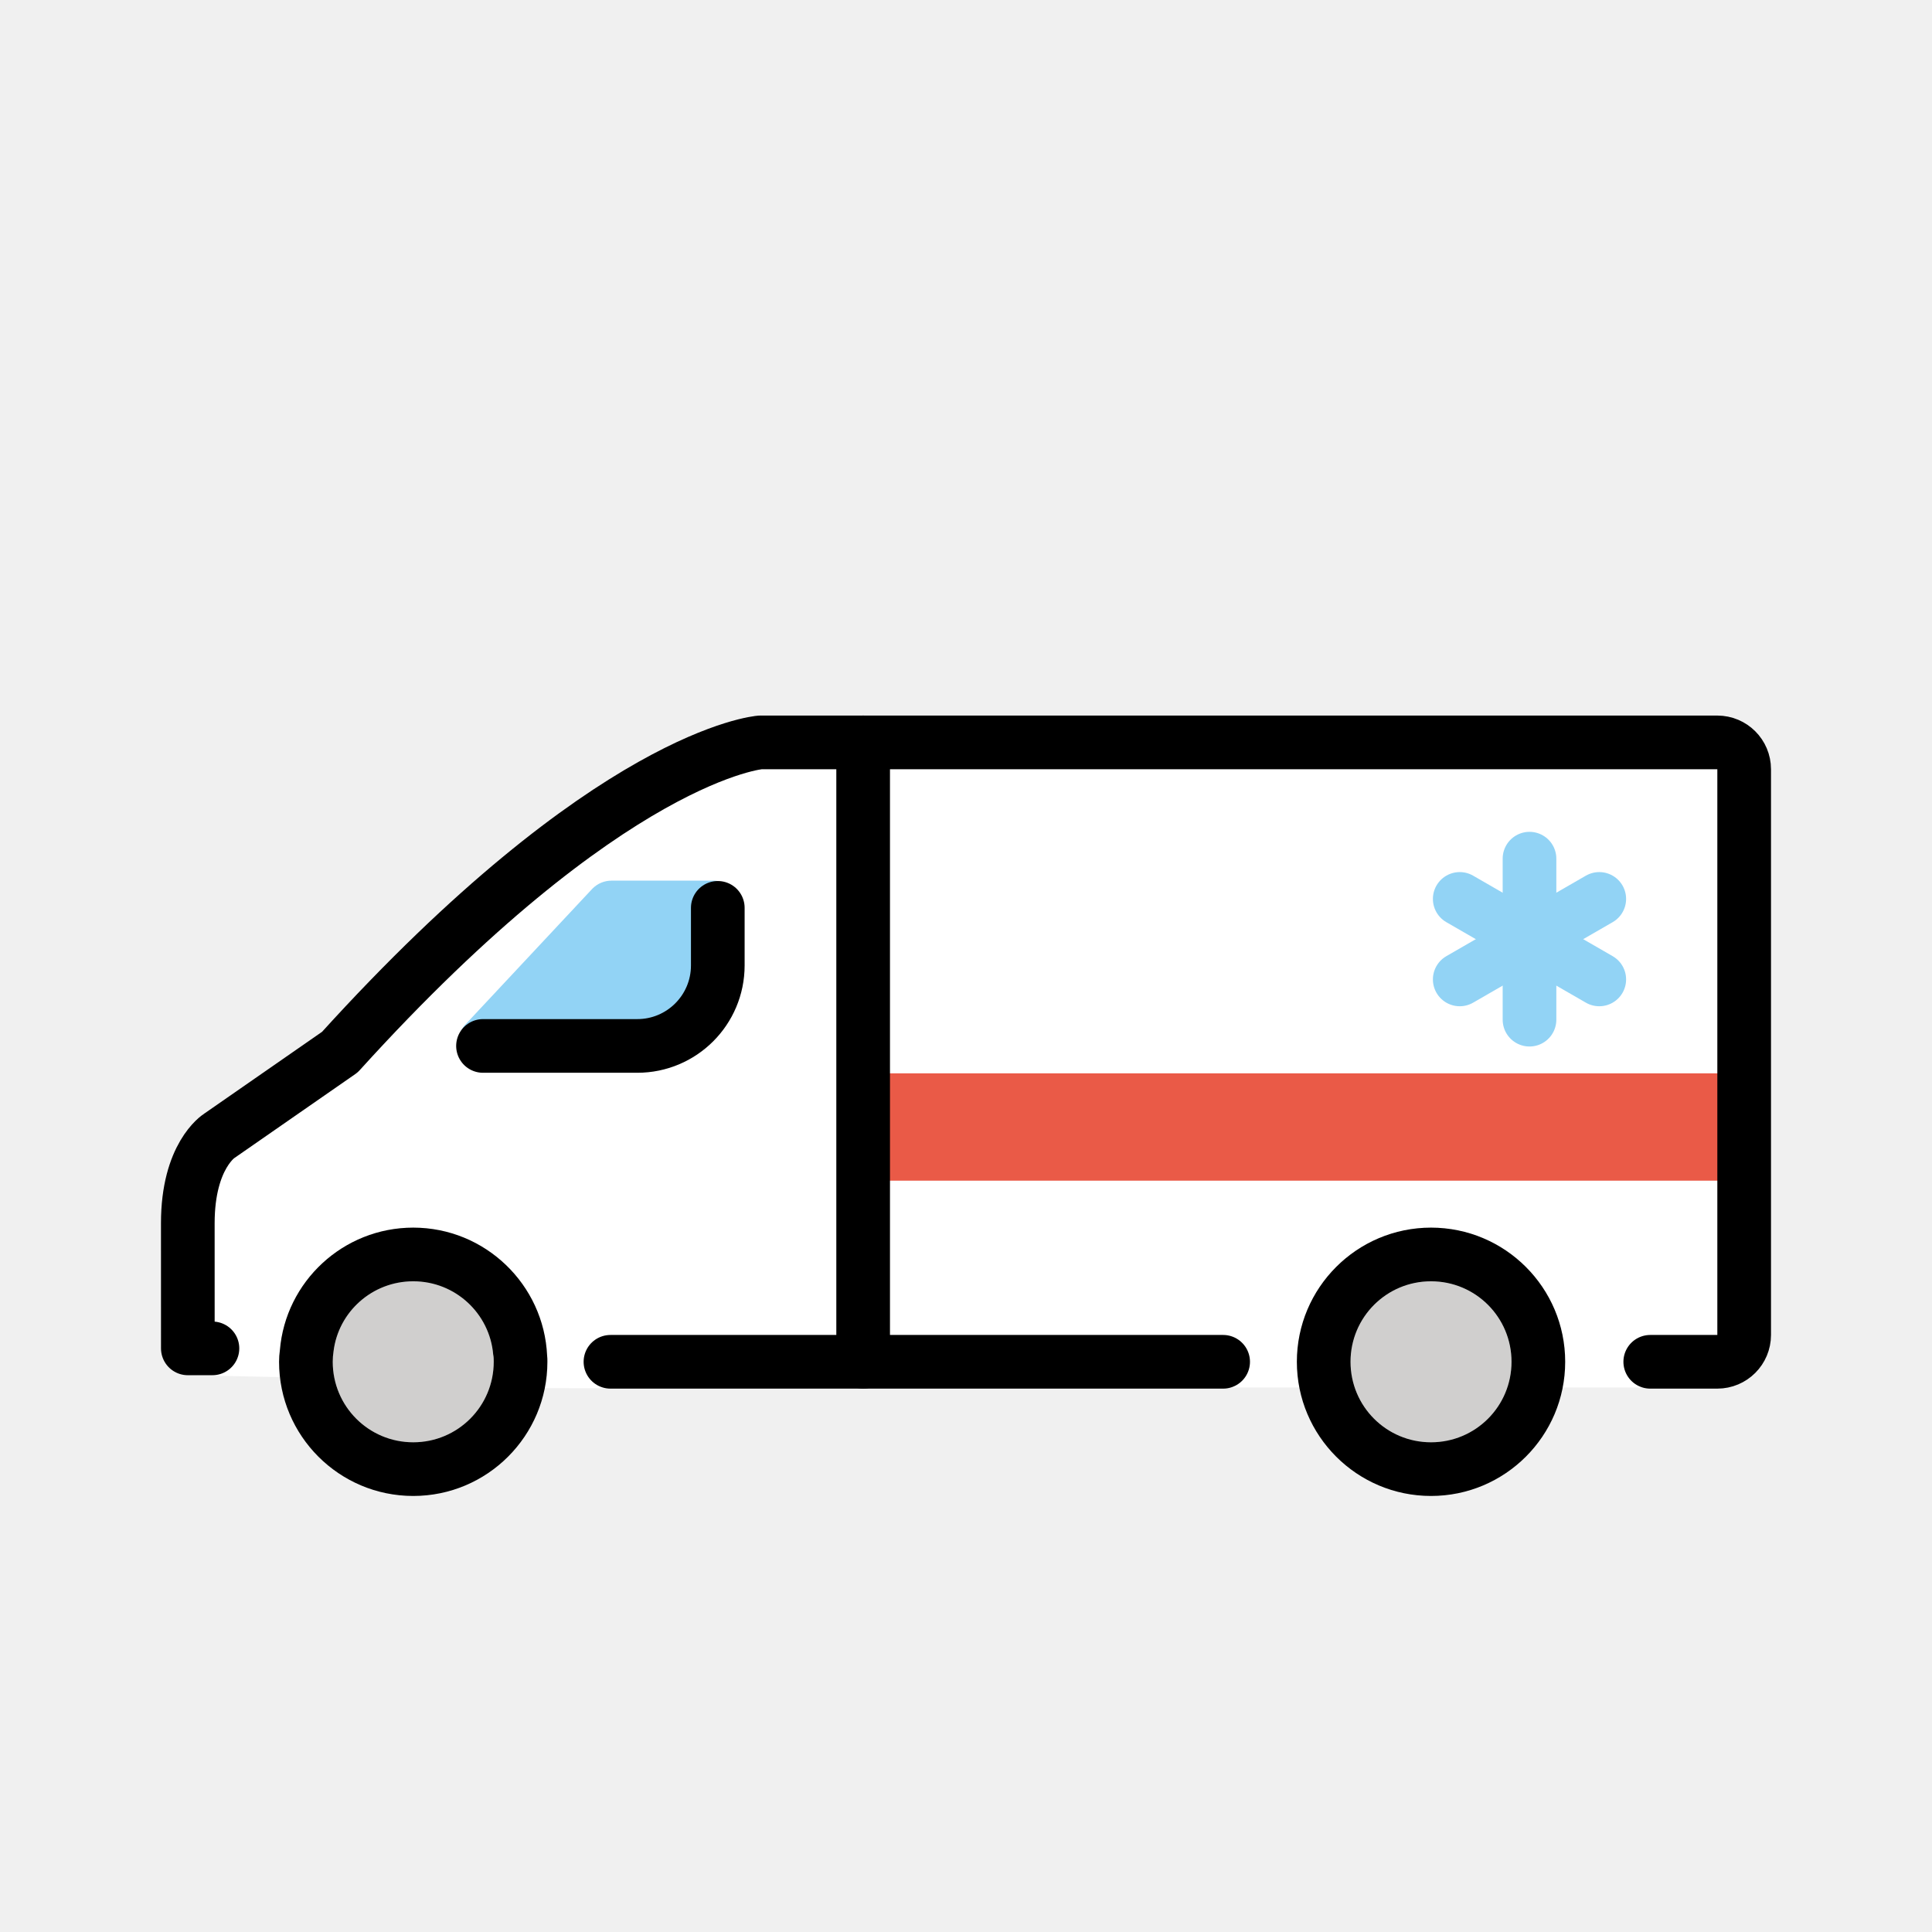
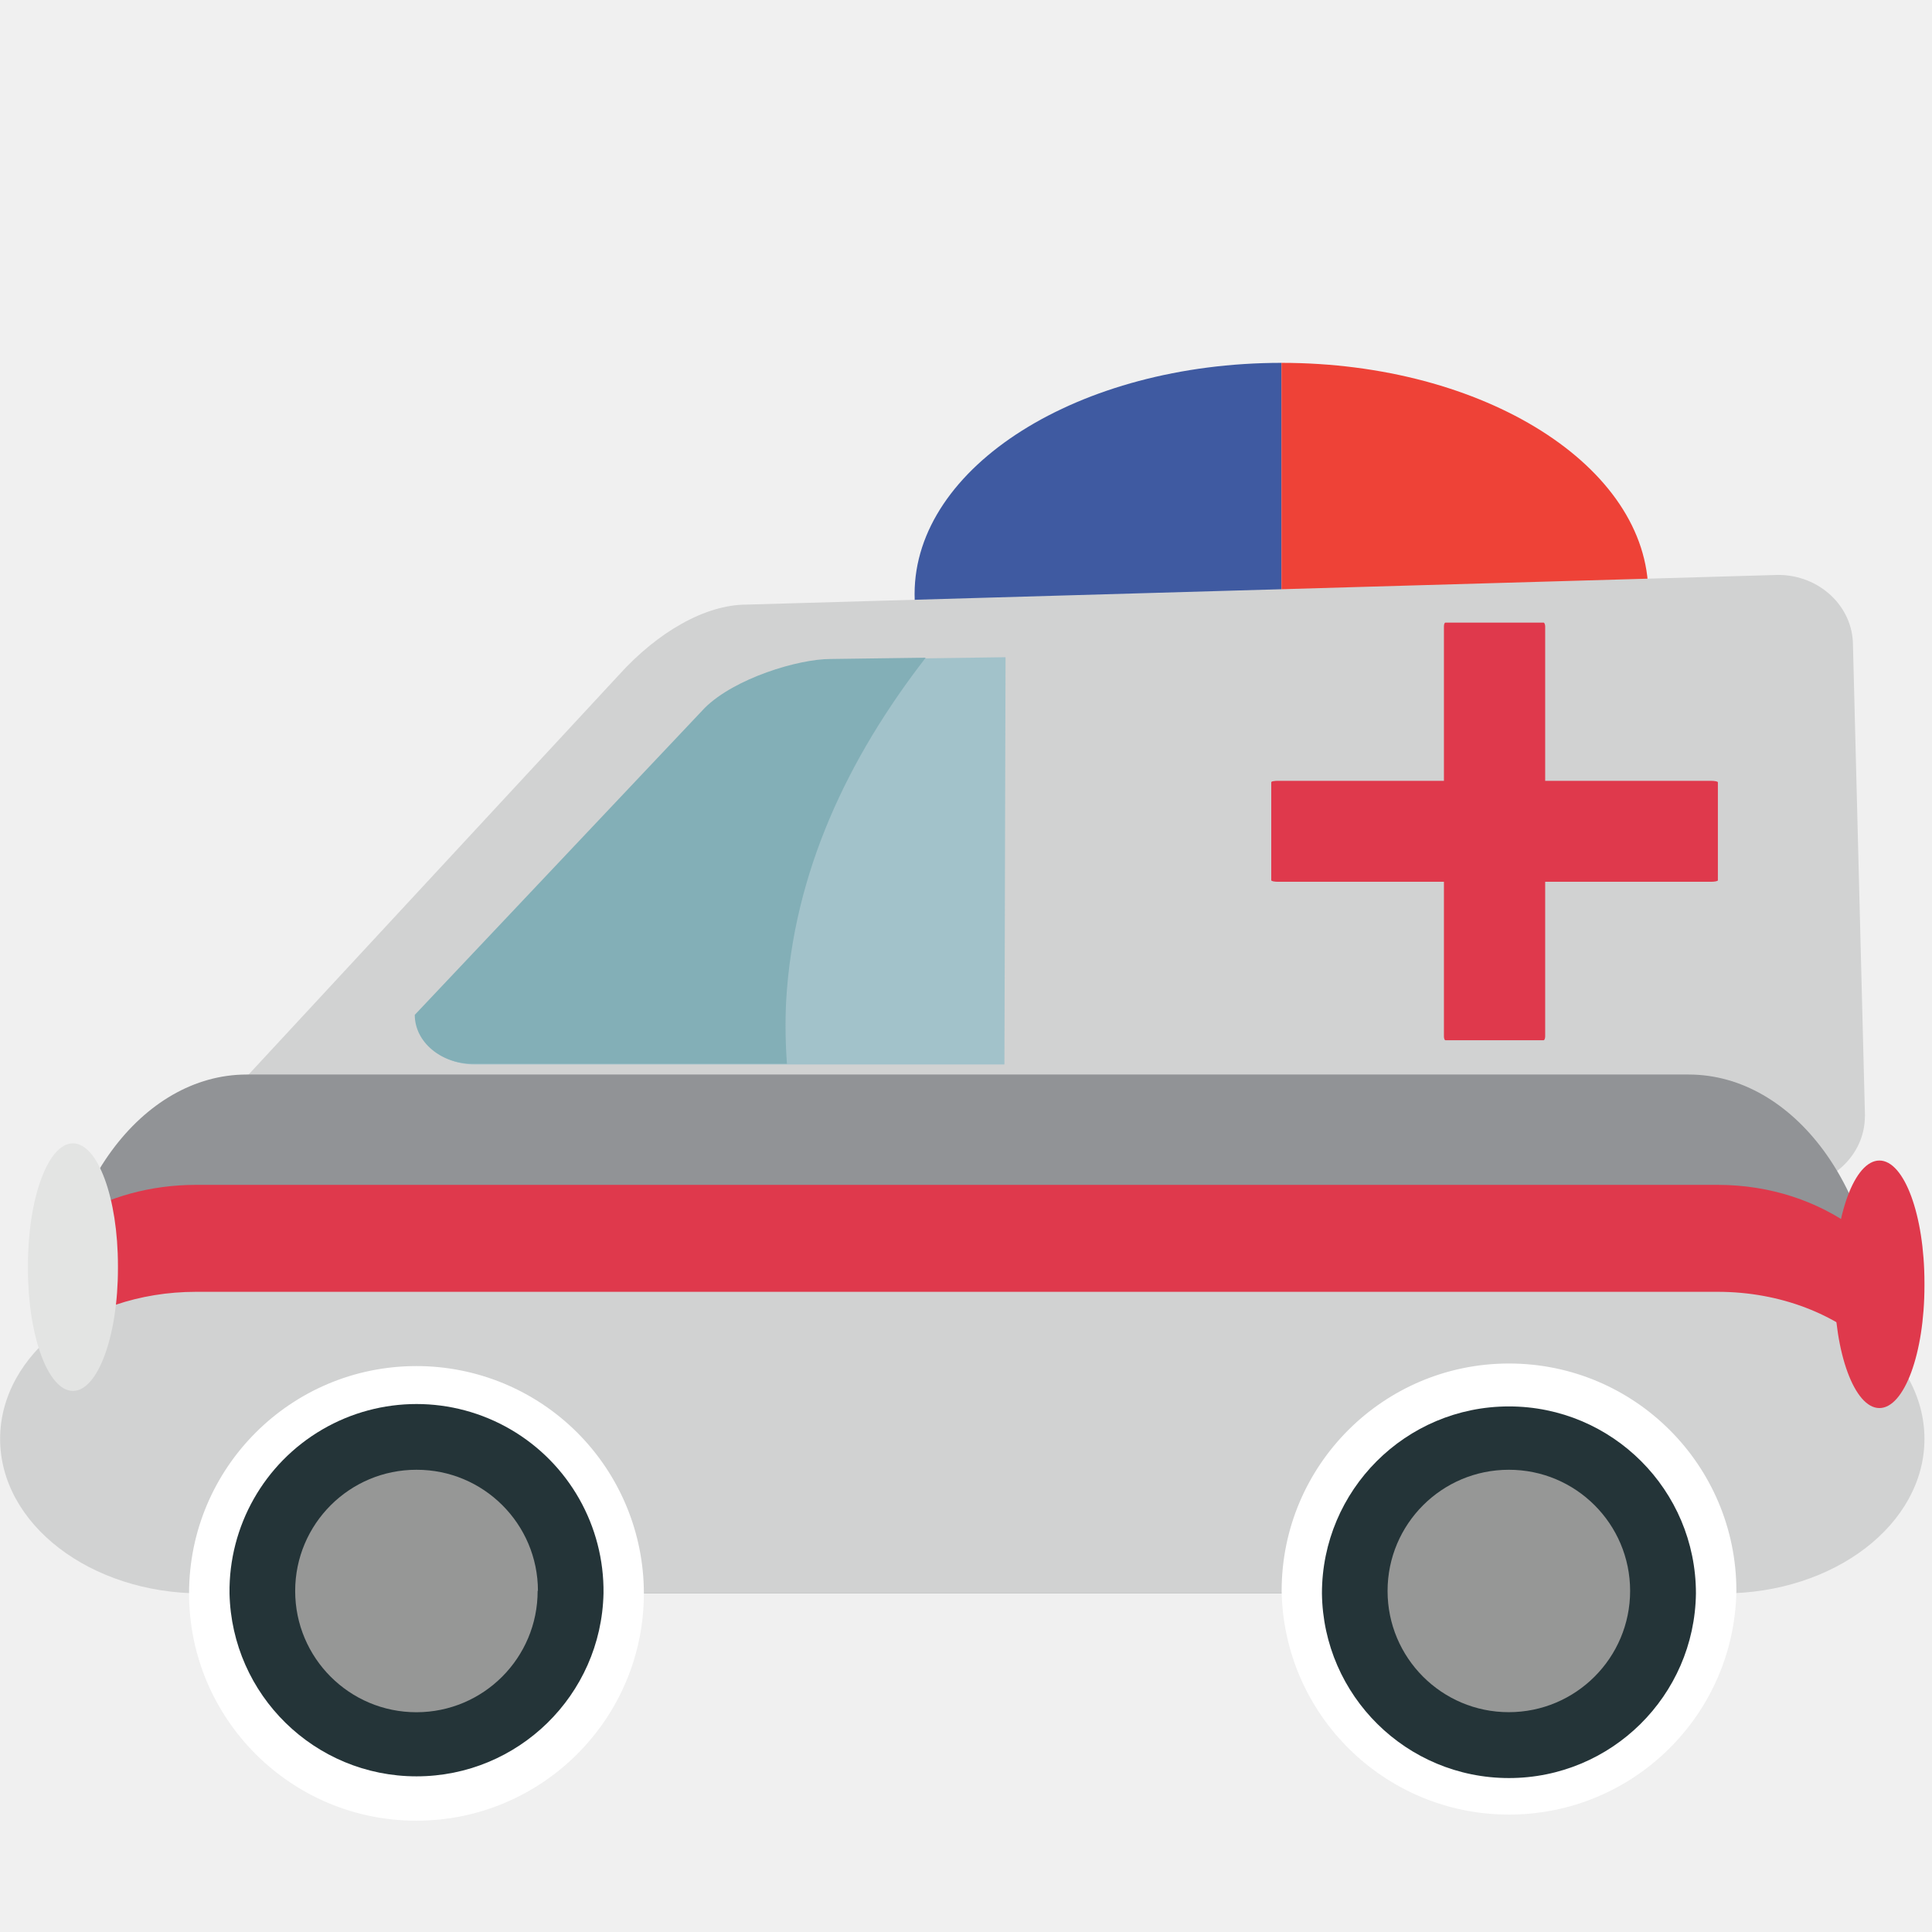
- <svg xmlns="http://www.w3.org/2000/svg" id="emoji" viewBox="0 0 72 72">
-   <g id="line-supplement">
-     <line x1="57" x2="57" y1="32" y2="38" fill="none" stroke="#000000" stroke-linecap="round" stroke-linejoin="round" stroke-miterlimit="10" stroke-width="2" />
-     <line x1="54.4" x2="59.6" y1="33.5" y2="36.5" fill="none" stroke="#000000" stroke-linecap="round" stroke-linejoin="round" stroke-miterlimit="10" stroke-width="2" />
-     <line x1="54.4" x2="59.6" y1="36.5" y2="33.5" fill="none" stroke="#000000" stroke-linecap="round" stroke-linejoin="round" stroke-miterlimit="10" stroke-width="2" />
-     <rect x="32" y="40" width="33" height="4" fill="#000000" />
-   </g>
-   <g id="color">
-     <path fill="#FFFFFF" stroke="none" d="M65,28.67v21.08c0,0.55-0.45,1.958-1,1.958h-6.67c0-2.76-1.24-5.958-4-5.958c-2.76,0-4,3.198-4,5.958 H32.17V27.67H64C64.55,27.67,65,28.11,65,28.67z" />
-     <path fill="#FFFFFF" stroke="none" d="M32.17,27.67v24.08l-11.932-0.018c-0.12-2.65-2.158-5.982-4.838-5.982c-2.61,0-4.76,3.01-4.97,5.57 L7,51.25c0,0,0-2.75,0-5.67c0-0.12,0-0.23,0.01-0.34c0-0.11,0.01-0.21,0.02-0.31c0.05-0.62,0.18-1.11,0.34-1.48 c0.1-0.25,0.21-0.44,0.32-0.6c0-0.01,0-0.01,0-0.01c0.06-0.07,0.11-0.14,0.16-0.2c0.04-0.06,0.09-0.11,0.14-0.15 c0.03-0.02,0.05-0.05,0.07-0.07c0.02-0.02,0.04-0.03,0.06-0.05c0.03-0.03,0.05-0.03,0.05-0.03l4.5-3.13 c0.94-1.04,1.84-1.99,2.72-2.85c0.28-0.29,0.57-0.57,0.85-0.84c0.55-0.54,1.1-1.04,1.62-1.51c0.52-0.47,1.02-0.9,1.51-1.3 c1.45-1.2,2.74-2.12,3.85-2.81c0.38-0.24,0.73-0.44,1.06-0.63c0.33-0.19,0.65-0.35,0.94-0.5c0.29-0.15,0.56-0.27,0.82-0.38 c0.18-0.08,0.36-0.15,0.53-0.22c0.08-0.03,0.16-0.06,0.24-0.09c1-0.37,1.52-0.41,1.52-0.41H32.17z" />
-     <circle cx="53.33" cy="50.75" r="3" fill="#d0cfce" stroke="none" />
-     <path fill="#d0cfce" stroke="none" d="M18.4,50.75c0,1.66-1.34,3-3,3s-3-1.34-3-3c0-0.13,0.01-0.26,0.03-0.39c0.18-1.47,1.44-2.61,2.97-2.61 c1.57,0,2.85,1.2,2.98,2.73C18.4,50.57,18.4,50.66,18.4,50.75z" />
-     <line x1="57" x2="57" y1="32" y2="38" fill="none" stroke="#92d3f5" stroke-linecap="round" stroke-linejoin="round" stroke-miterlimit="10" stroke-width="2" />
-     <line x1="54.4" x2="59.6" y1="33.5" y2="36.5" fill="none" stroke="#92d3f5" stroke-linecap="round" stroke-linejoin="round" stroke-miterlimit="10" stroke-width="2" />
-     <line x1="54.4" x2="59.6" y1="36.5" y2="33.5" fill="none" stroke="#92d3f5" stroke-linecap="round" stroke-linejoin="round" stroke-miterlimit="10" stroke-width="2" />
-     <path fill="#92d3f5" stroke="none" d="M26.943,33.123l-0.152,5.356c0,0.16-2.101,1.35-2.26,1.361l-6.381-0.002 c-0.919,0.061-1.421-1.041-0.772-1.695l4.703-5.029c0.188-0.189,0.443-0.295,0.709-0.295h3.849 C26.808,32.82,26.943,32.956,26.943,33.123z" />
-     <rect x="32" y="40" width="33" height="4" fill="#ea5a47" />
-   </g>
-   <g id="hair" />
-   <g id="skin" />
-   <g id="skin-shadow" />
-   <g id="line">
-     <path fill="none" stroke="#000000" stroke-linecap="round" stroke-linejoin="round" stroke-miterlimit="10" stroke-width="2" d="M61.5,50.75H64c0.552,0,1-0.448,1-1V28.667c0-0.552-0.448-1-1-1H28.333c0,0-5.583,0.417-15.667,11.542l-4.5,3.125 c0,0-1.167,0.729-1.167,3.25C7,48.5,7,50.25,7,50.25h0.917" />
-     <line x1="22.75" x2="45.583" y1="50.75" y2="50.75" fill="none" stroke="#000000" stroke-linecap="round" stroke-linejoin="round" stroke-miterlimit="10" stroke-width="2" />
-     <path fill="#000000" stroke="none" d="M53.33,45.75c-2.76,0-5,2.24-5,5s2.24,5,5,5c2.76,0,5-2.24,5-5S56.09,45.75,53.33,45.75z M53.33,53.75c-1.66,0-3-1.34-3-3 s1.34-3,3-3c1.66,0,3,1.34,3,3S54.99,53.75,53.33,53.75z" />
-     <path fill="#000000" stroke="none" d="M20.39,50.52c-0.12-2.65-2.31-4.77-4.99-4.77c-2.61,0-4.76,2.01-4.97,4.57c-0.02,0.14-0.03,0.28-0.03,0.43 c0,2.76,2.24,5,5,5s5-2.24,5-5C20.4,50.67,20.4,50.59,20.39,50.52z M15.4,53.75c-1.66,0-3-1.34-3-3c0-0.13,0.01-0.26,0.03-0.39 c0.18-1.47,1.44-2.61,2.97-2.61c1.57,0,2.85,1.2,2.98,2.73c0.02,0.09,0.02,0.18,0.02,0.27C18.4,52.41,17.06,53.75,15.4,53.75z" />
-     <path fill="none" stroke="#000000" stroke-linecap="round" stroke-linejoin="round" stroke-miterlimit="10" stroke-width="2" d="M26.75,33.833v2.146c0,1.657-1.343,3-3,3H18" />
-     <line x1="32.167" x2="32.167" y1="27.667" y2="50.75" fill="none" stroke="#000000" stroke-linecap="round" stroke-linejoin="round" stroke-miterlimit="10" stroke-width="2" />
+ <svg xmlns="http://www.w3.org/2000/svg" width="64" height="64" viewBox="0 0 64 64">
+   <path fill="#3f5aa1" d="M42.45 12.02c-6.709 0-12.153 3.43-12.153 7.659c0 4.23 5.444 7.659 12.153 7.659z" />
+   <path fill="#ee4237" d="M42.45 27.337c6.713 0 12.153-3.43 12.153-7.659c0-4.23-5.44-7.658-12.153-7.658z" />
+   <path fill="#d1d2d2" d="M61.777 36.976c0 1.284-1.108 2.33-2.48 2.33H9.438c-1.372 0-2.482-1.044-2.482-2.33l13.548-14.62c1.283-1.417 2.856-2.328 4.229-2.328l34.17-.983c1.369 0 2.479 1.044 2.479 2.33l.398 15.601" />
+   <path fill="#a2c2ca" d="m33.31 21.771l-5.748.08c-1.062 0-3.167.636-4.161 1.618l-9.606 10.17c0 .897.861 1.622 1.923 1.622h17.555z" />
+   <path fill="#919396" d="M62.26 44.19c0 4.747-2.828 8.598-6.32 8.598H8.174c-3.49 0-6.322-3.852-6.322-8.598s2.832-8.595 6.322-8.595h47.764c3.494 0 6.322 3.848 6.322 8.595" />
+   <path fill="#d1d2d2" d="M63.75 47.665c0 2.826-2.988 5.119-6.674 5.119h-50.4c-3.684 0-6.672-2.293-6.672-5.119c0-2.828 2.988-5.118 6.672-5.118h50.4c3.686 0 6.674 2.29 6.674 5.118" />
+   <path fill="#df394c" d="M56.895 39.25h-50.4c-1.516 0-2.896.403-4.01 1.059a10.9 10.9 0 0 0-.806 4.076c1.213-.977 2.918-1.592 4.818-1.592h50.4c2.096 0 3.939.754 5.164 1.911c0-.094.019-.179.019-.271c0-1.356-.252-2.622-.662-3.763c-1.188-.863-2.752-1.42-4.518-1.42" />
+   <path fill="#fff" d="M21.329 52.784c0 4.153-3.375 7.529-7.539 7.529c-4.155 0-7.527-3.376-7.527-7.529a7.53 7.53 0 0 1 7.527-7.531a7.53 7.53 0 0 1 7.539 7.531M57.52 52.7a7.533 7.533 0 0 1-15.064 0a7.532 7.532 0 0 1 15.064 0" />
+   <path fill="#243438" d="M19.992 52.784a6.196 6.196 0 0 1-12.389 0a6.195 6.195 0 1 1 12.389 0" />
+   <path fill="#969796" d="M17.81 52.698a4.016 4.016 0 1 1-4.01-4.01a4.015 4.015 0 0 1 4.02 4.01" />
+   <path fill="#243438" d="M56.18 52.784a6.195 6.195 0 0 1-12.389 0a6.194 6.194 0 1 1 12.389 0" />
+   <path fill="#969796" d="M54 52.698a4.02 4.02 0 0 1-4.02 4.02a4.014 4.014 0 0 1 0-8.03a4.014 4.014 0 0 1 4.02 4.01" />
+   <path fill="#e3e4e3" d="M3.907 42.02c0 2.238-.667 4.056-1.492 4.056c-.822 0-1.49-1.817-1.49-4.056v-.091c0-2.24.668-4.054 1.49-4.054c.826 0 1.492 1.813 1.492 4.054z" />
+   <path fill="#df394c" d="M63.75 42.592c0 2.237-.669 4.052-1.492 4.052c-.822 0-1.492-1.814-1.492-4.052v-.094c0-2.242.67-4.054 1.492-4.054c.823 0 1.492 1.812 1.492 4.054z" />
+   <path fill="#83afb7" d="M26.04 33.2c.238-4.322 2.068-8.11 4.625-11.413l-3.156.043c-1.062 0-3.168.636-4.161 1.618l-9.608 10.17c0 .897.861 1.622 1.922 1.622h10.407a17 17 0 0 1-.029-2.04" />
+   <g fill="#df394c">
+     <path d="M42.33 29.21h14.354c.115 0 .223-.021.223-.048v-3.248c0-.027-.106-.048-.223-.048H42.33a.7.7 0 0 0-.145.011l-.004.002h-.006c-.031.001-.063.021-.063.035v3.248c.003.027.102.048.218.048" />
+     <path d="M47.832 25.99v8.341c0 .068.021.128.05.128h3.252c.027 0 .052-.06.052-.128V25.99a.2.2 0 0 0-.017-.082V25.9l-.026-.031h-3.261c-.028 0-.05.054-.05.121" />
+     <path d="M47.832 20.75v8.339c0 .066.021.126.05.126h3.252c.027 0 .052-.06.052-.126V20.75a.2.2 0 0 0-.017-.085v-.009a.1.1 0 0 1-.026-.031h-3.261c-.028 0-.05.055-.05.125" />
  </g>
</svg>
